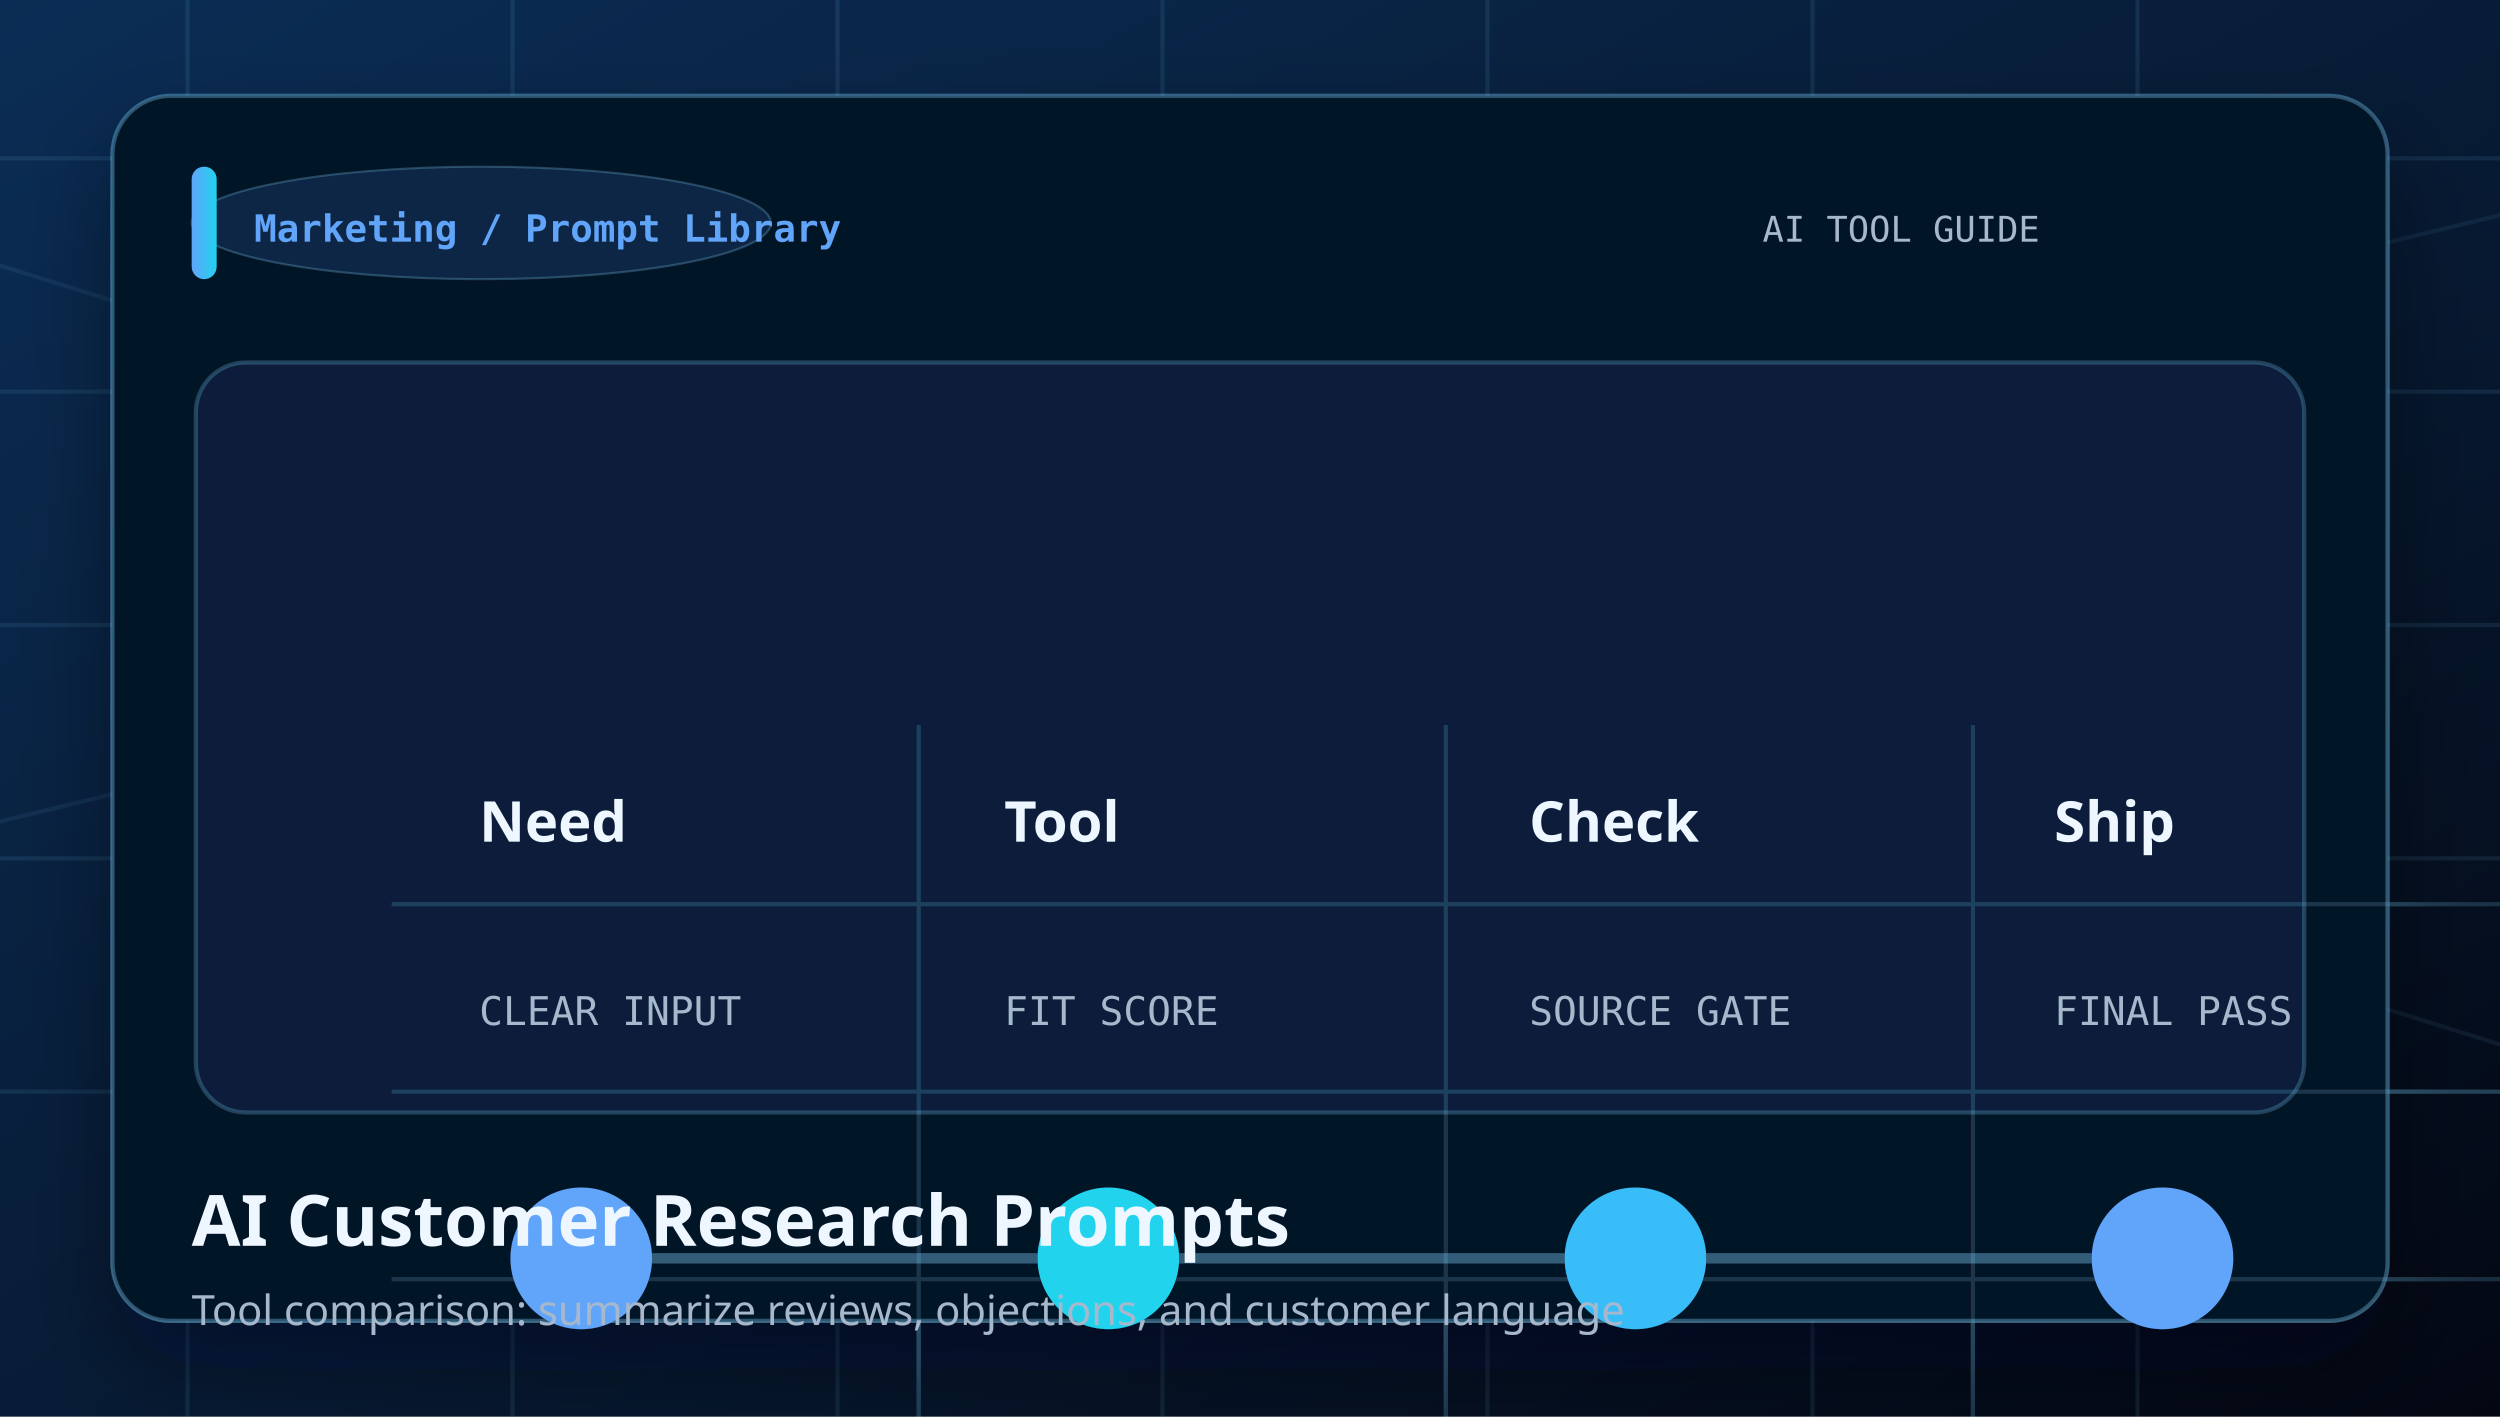
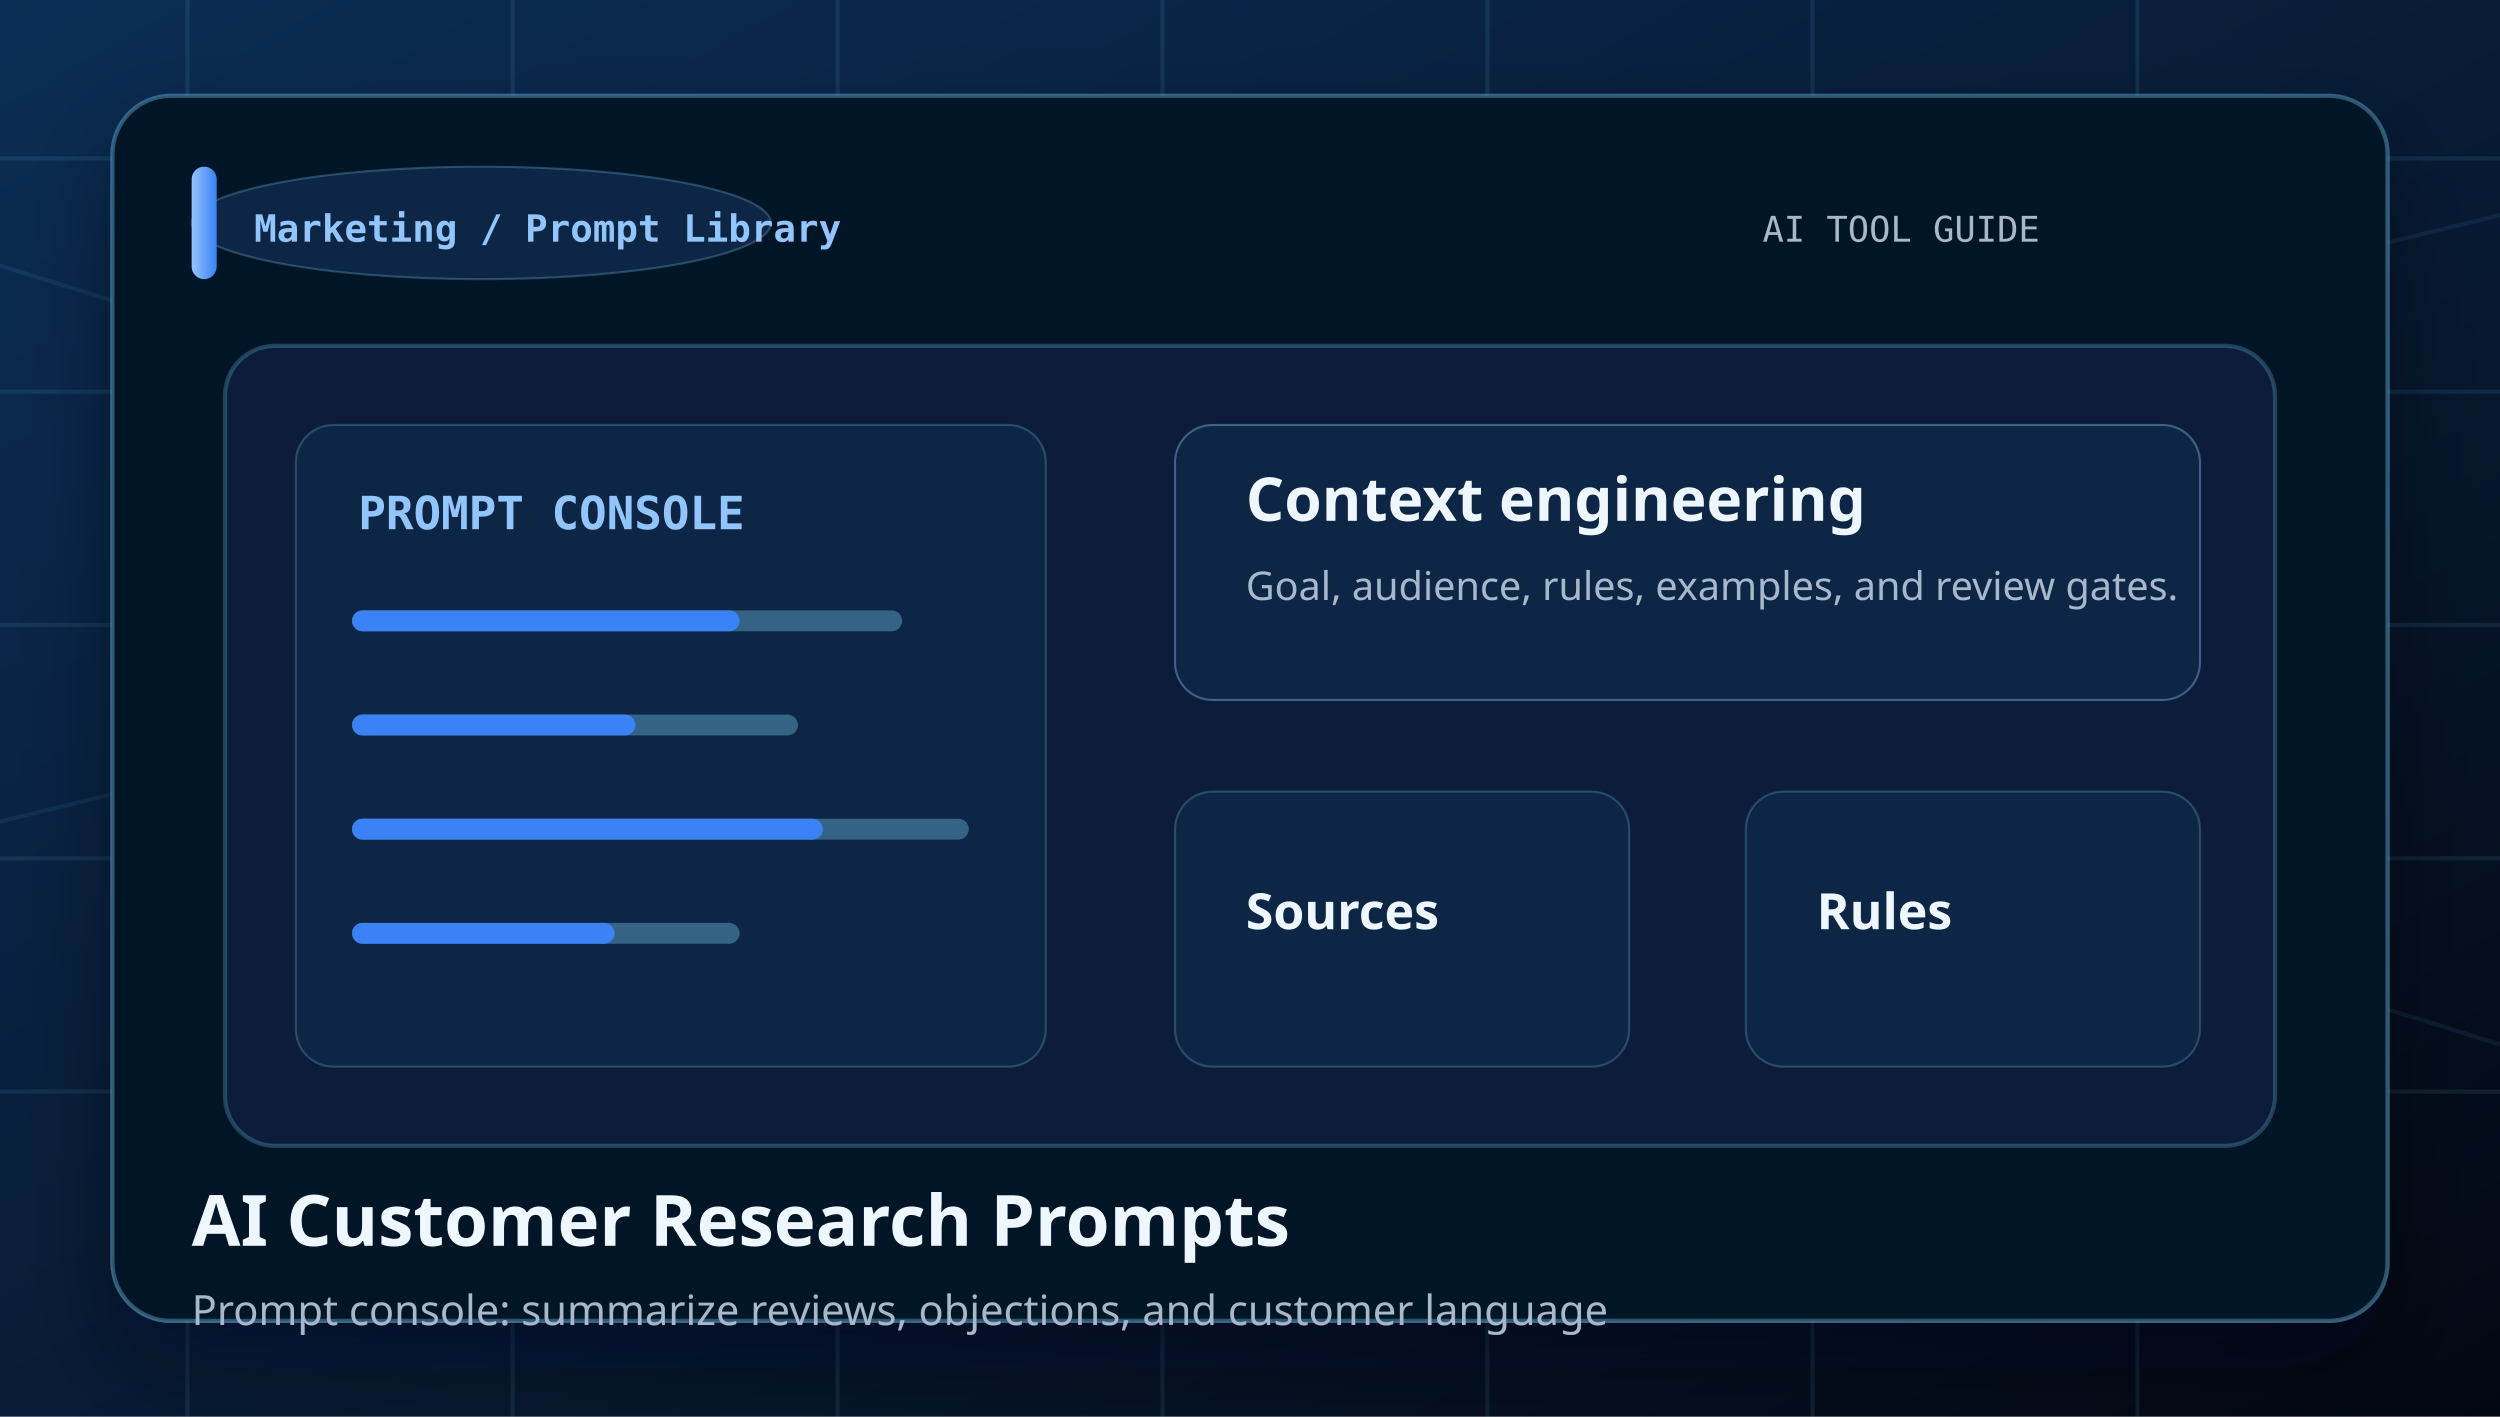
<svg xmlns="http://www.w3.org/2000/svg" width="1200" height="680" viewBox="0 0 1200 680" role="img" aria-labelledby="title desc">
  <defs>
    <linearGradient id="articleBg" x1="0" x2="1" y1="0" y2="1">
      <stop offset="0" stop-color="#0b2d55" />
      <stop offset=".56" stop-color="#071a33" />
      <stop offset="1" stop-color="#030712" />
    </linearGradient>
    <linearGradient id="articleAccent" x1="0" x2="1">
-       <stop offset="0" stop-color="#60a5fa" />
-       <stop offset="1" stop-color="#22d3ee" />
+       <stop offset="0" stop-color="#93c5fd" />
+       <stop offset="1" stop-color="#3b82f6" />
    </linearGradient>
    <filter id="articleShadow" x="-20%" y="-20%" width="140%" height="140%">
      <feDropShadow dx="0" dy="22" stdDeviation="22" flood-color="#020617" flood-opacity=".42" />
    </filter>
  </defs>
  <rect width="1200" height="680" fill="url(#articleBg)" />
  <path d="M0 76h1200M0 188h1200M0 300h1200M0 412h1200M0 524h1200M90 0v680M246 0v680M402 0v680M558 0v680M714 0v680M870 0v680M1026 0v680" stroke="#7dd3fc" stroke-width="2" opacity=".10" />
  <path d="M-24 120L1260 520M-40 404L1230 96" stroke="#7dd3fc" stroke-width="2" stroke-opacity=".08" />
  <g filter="url(#articleShadow)">
    <rect x="54" y="46" width="1092" height="588" rx="28" fill="#061426" stroke="#7dd3fc" stroke-opacity=".34" stroke-width="2" />
    <rect x="92" y="80" width="278" height="54" rx="999" fill="#0f2745" stroke="#7dd3fc" stroke-opacity=".26" />
    <rect x="92" y="80" width="12" height="54" rx="6" fill="url(#articleAccent)" />
-     <text x="122" y="116" font-family="Cascadia Mono,Consolas,monospace" font-size="18" font-weight="800" fill="#60a5fa">Marketing / Prompt Library</text>
+     <text x="122" y="116" font-family="Cascadia Mono,Consolas,monospace" font-size="18" font-weight="800" fill="#93c5fd">Marketing / Prompt Library</text>
    <text x="846" y="116" font-family="Cascadia Mono,Consolas,monospace" font-size="17" fill="#a7b8cc">AI TOOL GUIDE</text>
-     <g transform="translate(94 174)">
-       <rect width="1012" height="360" rx="24" fill="#081f3a" stroke="#7dd3fc" stroke-opacity=".25" stroke-width="2" />
-       <path d="M94 260h1012M94 350h1012M94 440h1012M347 174v360M600 174v360M853 174v360" stroke="#7dd3fc" stroke-width="2" stroke-opacity=".18" />
-       <g font-family="Segoe UI,Trebuchet MS,sans-serif" font-weight="800" font-size="27" fill="#eef7ff">
-         <text x="136" y="230">Need</text>
-         <text x="388" y="230">Tool</text>
-         <text x="640" y="230">Check</text>
-         <text x="892" y="230">Ship</text>
-       </g>
-       <g font-family="Cascadia Mono,Consolas,monospace" font-size="19" fill="#a7b8cc">
-         <text x="136" y="318">CLEAR INPUT</text>
-         <text x="388" y="318">FIT SCORE</text>
-         <text x="640" y="318">SOURCE GATE</text>
-         <text x="892" y="318">FINAL PASS</text>
-       </g>
-       <circle cx="185" cy="430" r="34" fill="#60a5fa" />
-       <circle cx="438" cy="430" r="34" fill="#22d3ee" />
-       <circle cx="691" cy="430" r="34" fill="#38bdf8" />
-       <circle cx="944" cy="430" r="34" fill="#60a5fa" />
-       <path d="M219 430h185M472 430h185M725 430h185" stroke="#7dd3fc" stroke-width="5" stroke-opacity=".38" />
+     <g transform="translate(108 166)">
+       <rect width="984" height="384" rx="24" fill="#081f3a" stroke="#7dd3fc" stroke-opacity=".25" stroke-width="2" />
+       <rect x="34" y="38" width="360" height="308" rx="18" fill="#0f2745" stroke="#7dd3fc" stroke-opacity=".24" />
+       <text x="64" y="88" font-family="Cascadia Mono,Consolas,monospace" font-size="22" font-weight="800" fill="#93c5fd">PROMPT CONSOLE</text>
+       <path d="M66 132h254M66 182h204M66 232h286M66 282h176" stroke="#7dd3fc" stroke-width="10" stroke-linecap="round" stroke-opacity=".35" />
+       <path d="M66 132h176M66 182h126M66 232h216M66 282h116" stroke="#3b82f6" stroke-width="10" stroke-linecap="round" />
+       <rect x="456" y="38" width="492" height="132" rx="18" fill="#0f2745" stroke="#93c5fd" stroke-opacity=".38" />
+       <text x="490" y="84" font-family="Segoe UI,Trebuchet MS,sans-serif" font-size="29" font-weight="800" fill="#eef7ff">Context engineering</text>
+       <text x="490" y="122" font-family="Segoe UI,Trebuchet MS,sans-serif" font-size="19" fill="#a7b8cc">Goal, audience, rules, examples, and review gates.</text>
+       <rect x="456" y="214" width="218" height="132" rx="18" fill="#0f2745" stroke="#7dd3fc" stroke-opacity=".24" />
+       <rect x="730" y="214" width="218" height="132" rx="18" fill="#0f2745" stroke="#7dd3fc" stroke-opacity=".24" />
+       <text x="490" y="280" font-family="Segoe UI,Trebuchet MS,sans-serif" font-size="24" font-weight="800" fill="#eef7ff">Sources</text>
+       <text x="764" y="280" font-family="Segoe UI,Trebuchet MS,sans-serif" font-size="24" font-weight="800" fill="#eef7ff">Rules</text>
    </g>
    <text x="92" y="598" font-family="Segoe UI,Trebuchet MS,sans-serif" font-size="34" font-weight="800" fill="#eef7ff">AI Customer Research Prompts</text>
-     <text x="92" y="636" font-family="Segoe UI,Trebuchet MS,sans-serif" font-size="20" fill="#a7b8cc">Tool comparison: summarize reviews, objections, and customer language</text>
+     <text x="92" y="636" font-family="Segoe UI,Trebuchet MS,sans-serif" font-size="20" fill="#a7b8cc">Prompt console: summarize reviews, objections, and customer language</text>
  </g>
</svg>
